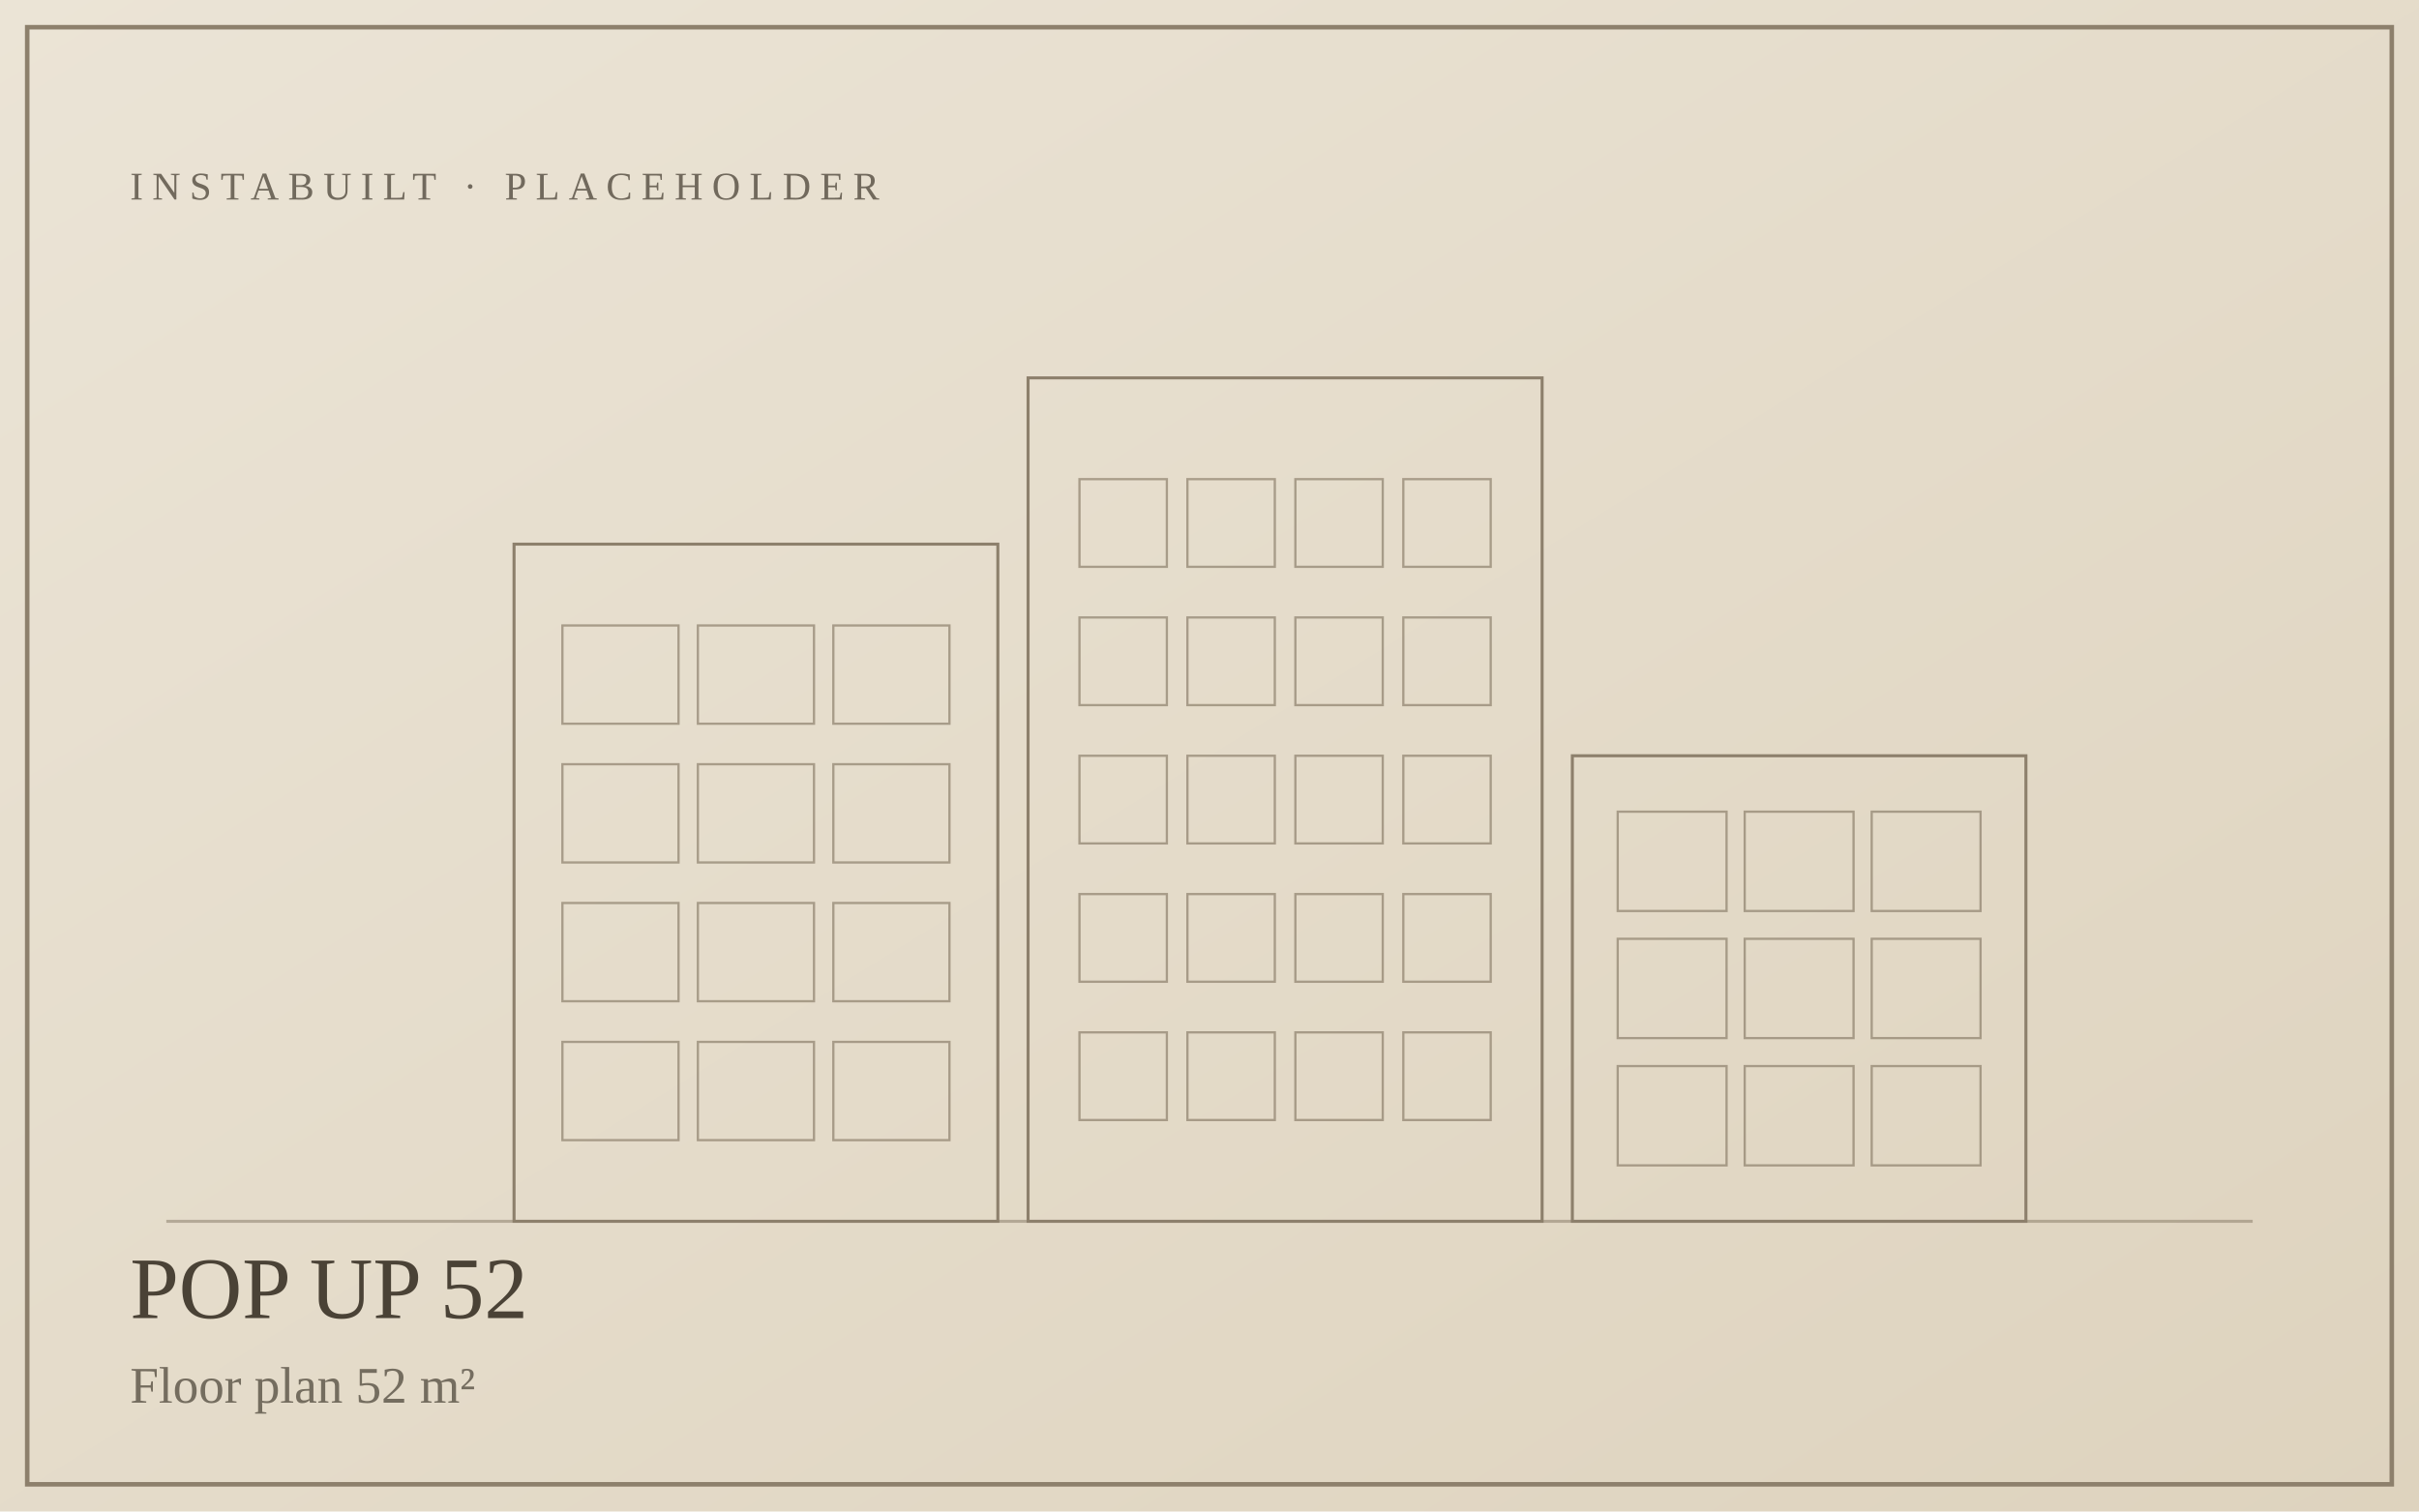
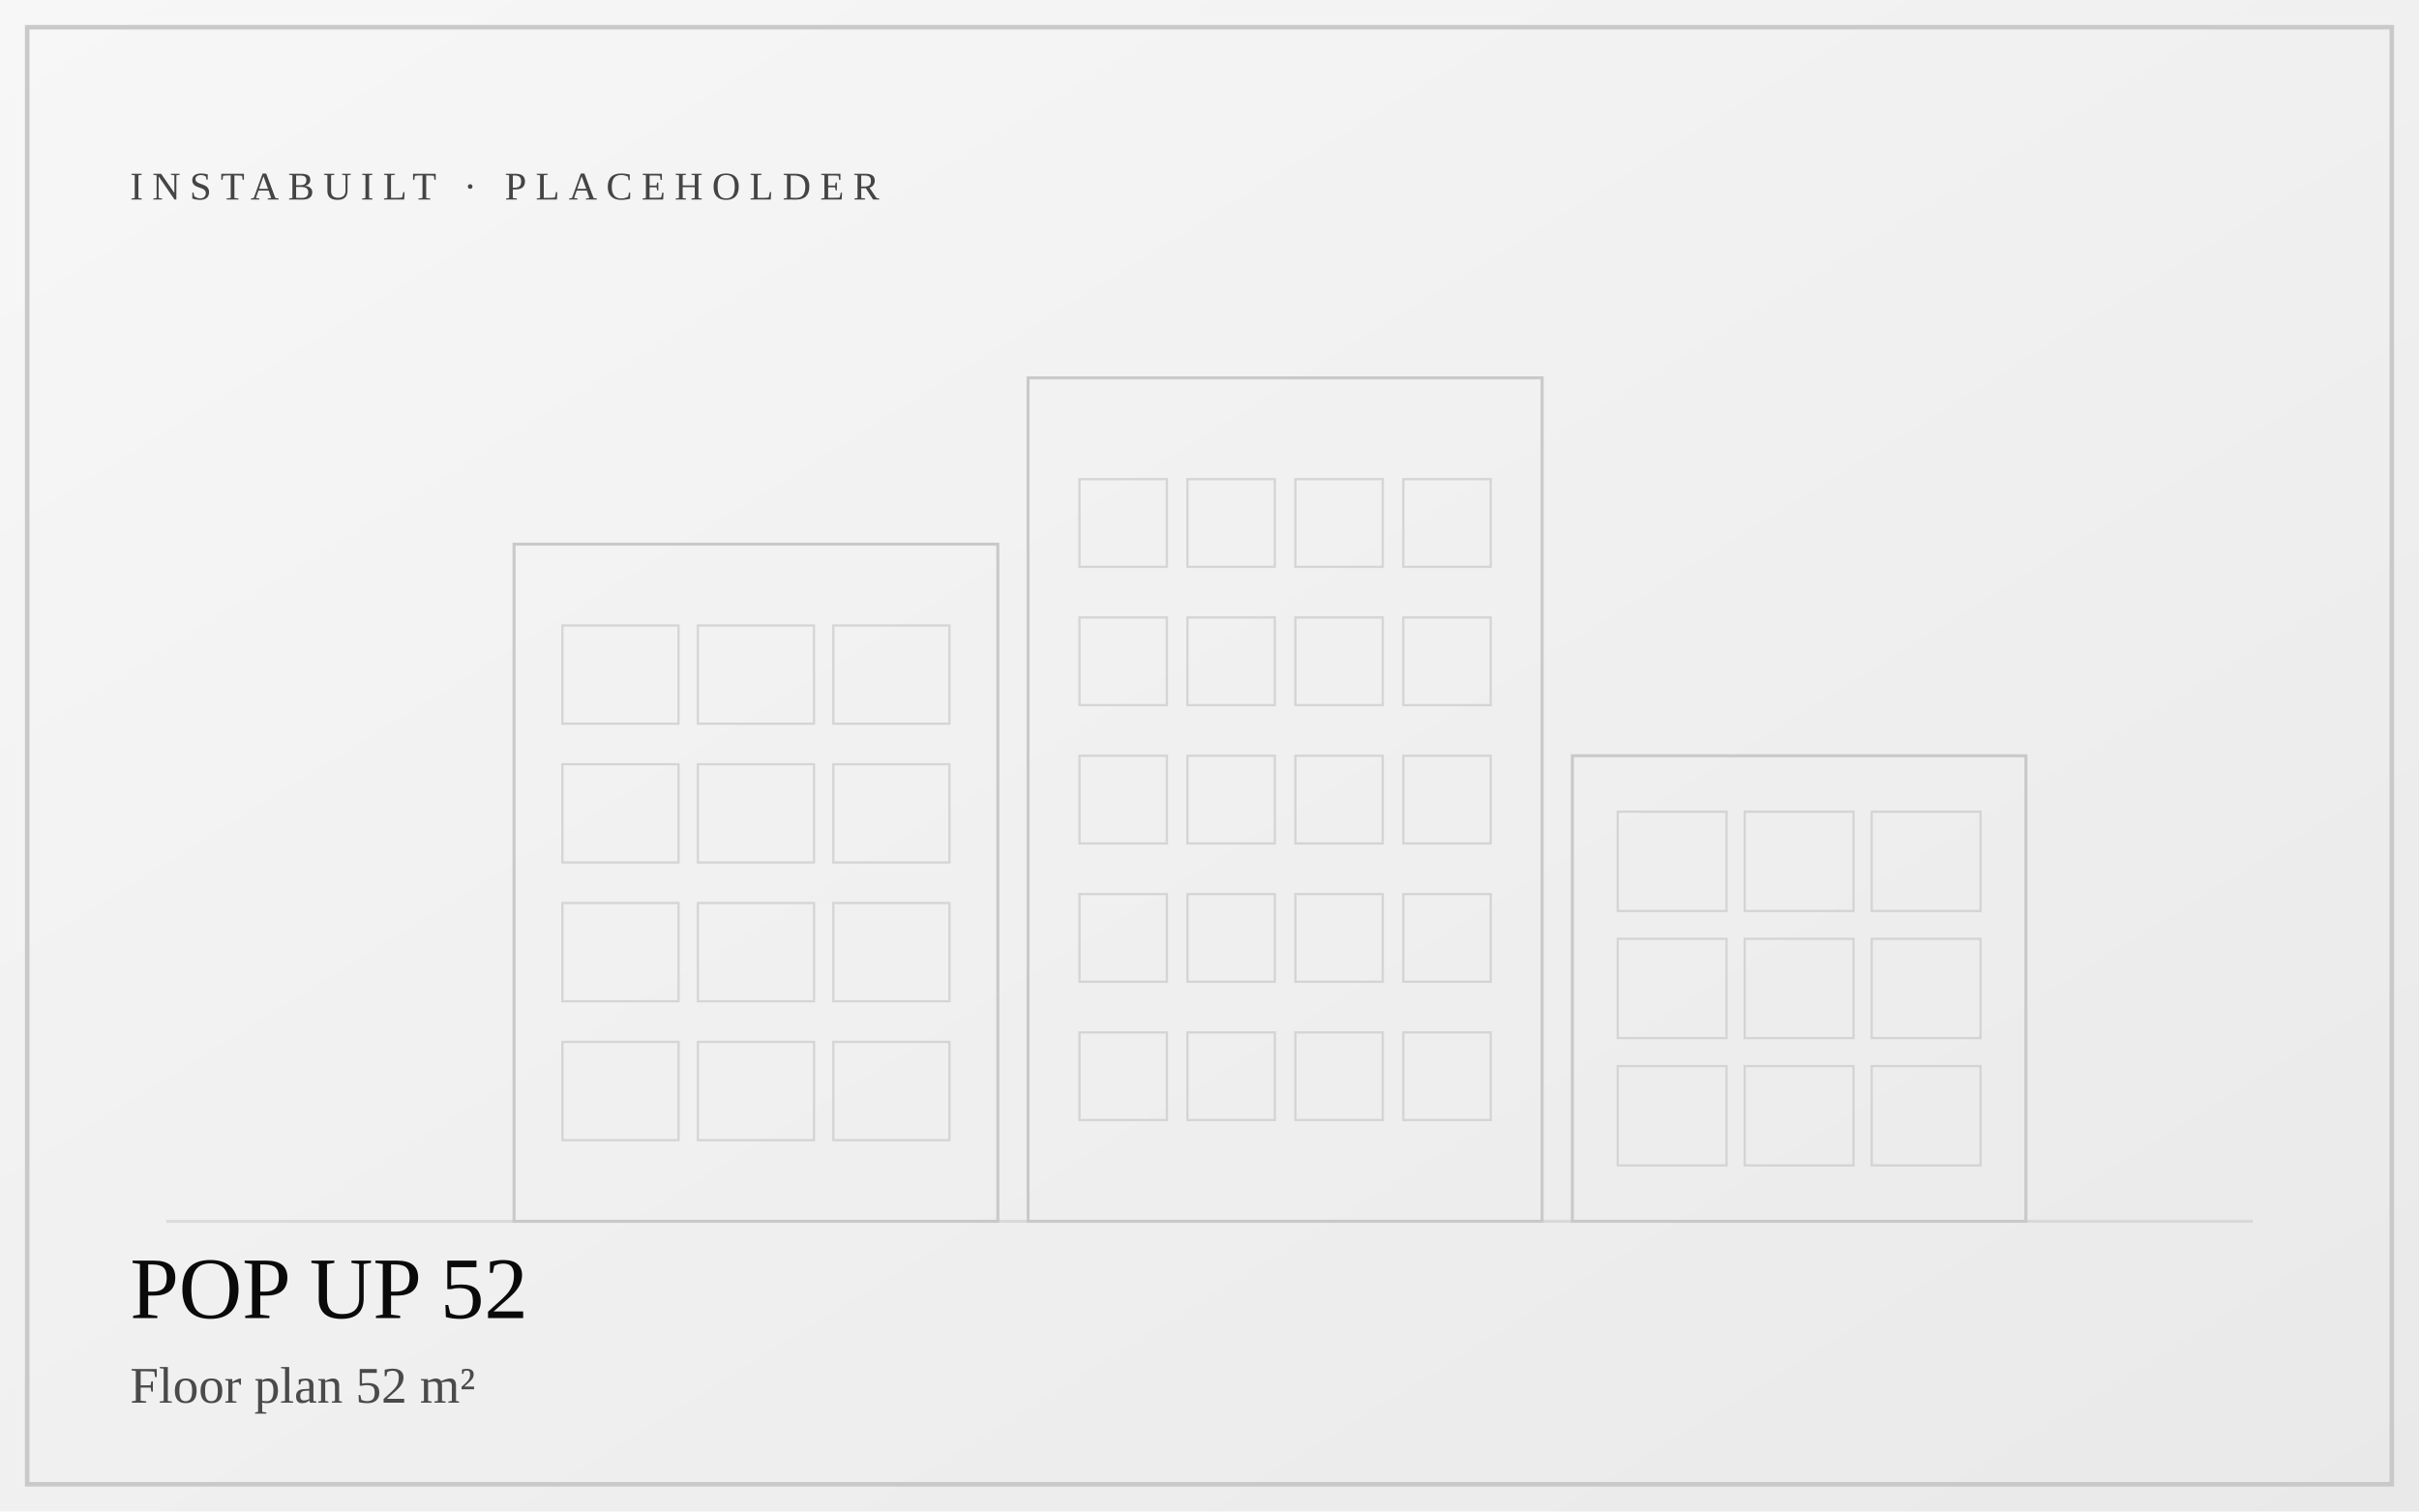
<svg xmlns="http://www.w3.org/2000/svg" width="1600" height="1000" viewBox="0 0 1600 1000" role="img" aria-label="POP UP 52 — Floor plan 52 m²">
  <defs>
    <linearGradient id="w" x1="0" y1="0" x2="1" y2="1">
-       <stop offset="0" stop-color="#EBE4D6" />
-       <stop offset="1" stop-color="#DED3BE" />
+       <stop offset="0" stop-color="#f7f7f7" />
+       <stop offset="1" stop-color="#e9e9e9" />
    </linearGradient>
  </defs>
  <rect width="1600" height="1000" fill="url(#w)" />
-   <line x1="110" y1="808" x2="1490" y2="808" stroke="#8D806C" stroke-width="2" opacity="0.55" />
-   <rect x="340" y="360" width="320" height="448" fill="none" stroke="#8D806C" stroke-width="2" />
-   <rect x="372.0" y="413.8" width="76.8" height="65.0" fill="none" stroke="#8D806C" stroke-width="1.5" opacity="0.7" />
-   <rect x="461.6" y="413.8" width="76.8" height="65.0" fill="none" stroke="#8D806C" stroke-width="1.5" opacity="0.7" />
-   <rect x="551.2" y="413.8" width="76.8" height="65.0" fill="none" stroke="#8D806C" stroke-width="1.5" opacity="0.7" />
-   <rect x="372.0" y="505.6" width="76.8" height="65.0" fill="none" stroke="#8D806C" stroke-width="1.5" opacity="0.7" />
-   <rect x="461.6" y="505.6" width="76.8" height="65.0" fill="none" stroke="#8D806C" stroke-width="1.5" opacity="0.7" />
-   <rect x="551.2" y="505.6" width="76.8" height="65.0" fill="none" stroke="#8D806C" stroke-width="1.5" opacity="0.7" />
-   <rect x="372.0" y="597.4" width="76.8" height="65.0" fill="none" stroke="#8D806C" stroke-width="1.5" opacity="0.7" />
-   <rect x="461.6" y="597.4" width="76.8" height="65.0" fill="none" stroke="#8D806C" stroke-width="1.5" opacity="0.7" />
-   <rect x="551.2" y="597.4" width="76.8" height="65.0" fill="none" stroke="#8D806C" stroke-width="1.5" opacity="0.7" />
-   <rect x="372.0" y="689.3" width="76.8" height="65.0" fill="none" stroke="#8D806C" stroke-width="1.5" opacity="0.7" />
-   <rect x="461.6" y="689.3" width="76.8" height="65.0" fill="none" stroke="#8D806C" stroke-width="1.5" opacity="0.7" />
-   <rect x="551.2" y="689.3" width="76.8" height="65.0" fill="none" stroke="#8D806C" stroke-width="1.5" opacity="0.7" />
-   <rect x="680" y="250" width="340" height="558" fill="none" stroke="#8D806C" stroke-width="2" />
-   <rect x="714.0" y="317.0" width="57.8" height="58.0" fill="none" stroke="#8D806C" stroke-width="1.5" opacity="0.7" />
-   <rect x="785.4" y="317.0" width="57.8" height="58.0" fill="none" stroke="#8D806C" stroke-width="1.5" opacity="0.7" />
-   <rect x="856.8" y="317.0" width="57.8" height="58.0" fill="none" stroke="#8D806C" stroke-width="1.5" opacity="0.7" />
-   <rect x="928.2" y="317.0" width="57.8" height="58.0" fill="none" stroke="#8D806C" stroke-width="1.5" opacity="0.7" />
-   <rect x="714.0" y="408.5" width="57.8" height="58.0" fill="none" stroke="#8D806C" stroke-width="1.5" opacity="0.7" />
-   <rect x="785.4" y="408.5" width="57.8" height="58.0" fill="none" stroke="#8D806C" stroke-width="1.5" opacity="0.7" />
-   <rect x="856.8" y="408.5" width="57.8" height="58.0" fill="none" stroke="#8D806C" stroke-width="1.5" opacity="0.7" />
-   <rect x="928.2" y="408.5" width="57.8" height="58.0" fill="none" stroke="#8D806C" stroke-width="1.5" opacity="0.7" />
-   <rect x="714.0" y="500.0" width="57.8" height="58.0" fill="none" stroke="#8D806C" stroke-width="1.5" opacity="0.7" />
-   <rect x="785.4" y="500.0" width="57.8" height="58.0" fill="none" stroke="#8D806C" stroke-width="1.5" opacity="0.7" />
-   <rect x="856.8" y="500.0" width="57.8" height="58.0" fill="none" stroke="#8D806C" stroke-width="1.5" opacity="0.7" />
-   <rect x="928.2" y="500.0" width="57.8" height="58.0" fill="none" stroke="#8D806C" stroke-width="1.5" opacity="0.7" />
-   <rect x="714.0" y="591.5" width="57.8" height="58.0" fill="none" stroke="#8D806C" stroke-width="1.5" opacity="0.7" />
-   <rect x="785.4" y="591.5" width="57.8" height="58.0" fill="none" stroke="#8D806C" stroke-width="1.5" opacity="0.7" />
-   <rect x="856.8" y="591.5" width="57.8" height="58.0" fill="none" stroke="#8D806C" stroke-width="1.5" opacity="0.7" />
-   <rect x="928.2" y="591.5" width="57.8" height="58.0" fill="none" stroke="#8D806C" stroke-width="1.5" opacity="0.7" />
-   <rect x="714.0" y="683.0" width="57.8" height="58.0" fill="none" stroke="#8D806C" stroke-width="1.5" opacity="0.7" />
-   <rect x="785.4" y="683.0" width="57.8" height="58.0" fill="none" stroke="#8D806C" stroke-width="1.5" opacity="0.7" />
-   <rect x="856.8" y="683.0" width="57.8" height="58.0" fill="none" stroke="#8D806C" stroke-width="1.5" opacity="0.7" />
-   <rect x="928.2" y="683.0" width="57.8" height="58.0" fill="none" stroke="#8D806C" stroke-width="1.5" opacity="0.7" />
-   <rect x="1040" y="500" width="300" height="308" fill="none" stroke="#8D806C" stroke-width="2" />
-   <rect x="1070.0" y="537.0" width="72.0" height="65.7" fill="none" stroke="#8D806C" stroke-width="1.5" opacity="0.7" />
-   <rect x="1154.0" y="537.0" width="72.0" height="65.7" fill="none" stroke="#8D806C" stroke-width="1.5" opacity="0.7" />
-   <rect x="1238.0" y="537.0" width="72.0" height="65.7" fill="none" stroke="#8D806C" stroke-width="1.5" opacity="0.7" />
-   <rect x="1070.0" y="621.1" width="72.0" height="65.7" fill="none" stroke="#8D806C" stroke-width="1.5" opacity="0.7" />
-   <rect x="1154.0" y="621.1" width="72.0" height="65.7" fill="none" stroke="#8D806C" stroke-width="1.5" opacity="0.7" />
-   <rect x="1238.0" y="621.1" width="72.0" height="65.7" fill="none" stroke="#8D806C" stroke-width="1.5" opacity="0.7" />
-   <rect x="1070.0" y="705.3" width="72.0" height="65.7" fill="none" stroke="#8D806C" stroke-width="1.5" opacity="0.7" />
-   <rect x="1154.0" y="705.3" width="72.0" height="65.7" fill="none" stroke="#8D806C" stroke-width="1.5" opacity="0.7" />
-   <rect x="1238.0" y="705.3" width="72.0" height="65.7" fill="none" stroke="#8D806C" stroke-width="1.5" opacity="0.7" />
-   <rect x="18" y="18" width="1564" height="964" fill="none" stroke="#8D806C" stroke-width="3" />
-   <text x="86" y="132" font-family="Georgia, 'Times New Roman', serif" font-size="26" letter-spacing="6" fill="#4A4236" opacity="0.75">INSTABUILT · PLACEHOLDER</text>
-   <text x="86" y="872" font-family="Georgia, 'Times New Roman', serif" font-size="58" fill="#4A4236">POP UP 52</text>
-   <text x="86" y="928" font-family="Georgia, 'Times New Roman', serif" font-size="34" fill="#4A4236" opacity="0.72">Floor plan 52 m²</text>
+   <line x1="110" y1="808" x2="1490" y2="808" stroke="#c9c9c9" stroke-width="2" opacity="0.55" />
+   <rect x="340" y="360" width="320" height="448" fill="none" stroke="#c9c9c9" stroke-width="2" />
+   <rect x="372.0" y="413.8" width="76.8" height="65.0" fill="none" stroke="#c9c9c9" stroke-width="1.5" opacity="0.7" />
+   <rect x="461.6" y="413.8" width="76.8" height="65.0" fill="none" stroke="#c9c9c9" stroke-width="1.5" opacity="0.7" />
+   <rect x="551.2" y="413.8" width="76.8" height="65.0" fill="none" stroke="#c9c9c9" stroke-width="1.5" opacity="0.7" />
+   <rect x="372.0" y="505.6" width="76.8" height="65.0" fill="none" stroke="#c9c9c9" stroke-width="1.5" opacity="0.7" />
+   <rect x="461.6" y="505.6" width="76.8" height="65.0" fill="none" stroke="#c9c9c9" stroke-width="1.5" opacity="0.7" />
+   <rect x="551.2" y="505.6" width="76.8" height="65.0" fill="none" stroke="#c9c9c9" stroke-width="1.5" opacity="0.7" />
+   <rect x="372.0" y="597.4" width="76.8" height="65.0" fill="none" stroke="#c9c9c9" stroke-width="1.5" opacity="0.7" />
+   <rect x="461.6" y="597.4" width="76.8" height="65.0" fill="none" stroke="#c9c9c9" stroke-width="1.5" opacity="0.7" />
+   <rect x="551.2" y="597.4" width="76.8" height="65.0" fill="none" stroke="#c9c9c9" stroke-width="1.5" opacity="0.7" />
+   <rect x="372.0" y="689.3" width="76.8" height="65.0" fill="none" stroke="#c9c9c9" stroke-width="1.5" opacity="0.7" />
+   <rect x="461.6" y="689.3" width="76.8" height="65.0" fill="none" stroke="#c9c9c9" stroke-width="1.5" opacity="0.7" />
+   <rect x="551.2" y="689.3" width="76.8" height="65.0" fill="none" stroke="#c9c9c9" stroke-width="1.5" opacity="0.7" />
+   <rect x="680" y="250" width="340" height="558" fill="none" stroke="#c9c9c9" stroke-width="2" />
+   <rect x="714.0" y="317.0" width="57.8" height="58.0" fill="none" stroke="#c9c9c9" stroke-width="1.5" opacity="0.7" />
+   <rect x="785.4" y="317.0" width="57.8" height="58.0" fill="none" stroke="#c9c9c9" stroke-width="1.5" opacity="0.7" />
+   <rect x="856.8" y="317.0" width="57.8" height="58.0" fill="none" stroke="#c9c9c9" stroke-width="1.5" opacity="0.7" />
+   <rect x="928.2" y="317.0" width="57.8" height="58.0" fill="none" stroke="#c9c9c9" stroke-width="1.5" opacity="0.7" />
+   <rect x="714.0" y="408.5" width="57.8" height="58.0" fill="none" stroke="#c9c9c9" stroke-width="1.5" opacity="0.7" />
+   <rect x="785.4" y="408.5" width="57.8" height="58.0" fill="none" stroke="#c9c9c9" stroke-width="1.5" opacity="0.7" />
+   <rect x="856.8" y="408.5" width="57.8" height="58.0" fill="none" stroke="#c9c9c9" stroke-width="1.5" opacity="0.7" />
+   <rect x="928.2" y="408.5" width="57.8" height="58.0" fill="none" stroke="#c9c9c9" stroke-width="1.5" opacity="0.7" />
+   <rect x="714.0" y="500.0" width="57.8" height="58.0" fill="none" stroke="#c9c9c9" stroke-width="1.5" opacity="0.7" />
+   <rect x="785.4" y="500.0" width="57.8" height="58.0" fill="none" stroke="#c9c9c9" stroke-width="1.5" opacity="0.7" />
+   <rect x="856.8" y="500.0" width="57.8" height="58.0" fill="none" stroke="#c9c9c9" stroke-width="1.5" opacity="0.7" />
+   <rect x="928.2" y="500.0" width="57.8" height="58.0" fill="none" stroke="#c9c9c9" stroke-width="1.5" opacity="0.7" />
+   <rect x="714.0" y="591.5" width="57.8" height="58.0" fill="none" stroke="#c9c9c9" stroke-width="1.5" opacity="0.7" />
+   <rect x="785.4" y="591.5" width="57.8" height="58.0" fill="none" stroke="#c9c9c9" stroke-width="1.5" opacity="0.7" />
+   <rect x="856.8" y="591.5" width="57.8" height="58.0" fill="none" stroke="#c9c9c9" stroke-width="1.5" opacity="0.7" />
+   <rect x="928.2" y="591.5" width="57.8" height="58.0" fill="none" stroke="#c9c9c9" stroke-width="1.5" opacity="0.7" />
+   <rect x="714.0" y="683.0" width="57.8" height="58.0" fill="none" stroke="#c9c9c9" stroke-width="1.5" opacity="0.7" />
+   <rect x="785.4" y="683.0" width="57.8" height="58.0" fill="none" stroke="#c9c9c9" stroke-width="1.5" opacity="0.7" />
+   <rect x="856.8" y="683.0" width="57.8" height="58.0" fill="none" stroke="#c9c9c9" stroke-width="1.5" opacity="0.7" />
+   <rect x="928.2" y="683.0" width="57.8" height="58.0" fill="none" stroke="#c9c9c9" stroke-width="1.5" opacity="0.7" />
+   <rect x="1040" y="500" width="300" height="308" fill="none" stroke="#c9c9c9" stroke-width="2" />
+   <rect x="1070.0" y="537.0" width="72.0" height="65.7" fill="none" stroke="#c9c9c9" stroke-width="1.5" opacity="0.7" />
+   <rect x="1154.0" y="537.0" width="72.0" height="65.7" fill="none" stroke="#c9c9c9" stroke-width="1.5" opacity="0.7" />
+   <rect x="1238.0" y="537.0" width="72.0" height="65.7" fill="none" stroke="#c9c9c9" stroke-width="1.5" opacity="0.7" />
+   <rect x="1070.0" y="621.1" width="72.0" height="65.7" fill="none" stroke="#c9c9c9" stroke-width="1.5" opacity="0.7" />
+   <rect x="1154.0" y="621.1" width="72.0" height="65.7" fill="none" stroke="#c9c9c9" stroke-width="1.5" opacity="0.7" />
+   <rect x="1238.0" y="621.1" width="72.0" height="65.7" fill="none" stroke="#c9c9c9" stroke-width="1.5" opacity="0.7" />
+   <rect x="1070.0" y="705.3" width="72.0" height="65.7" fill="none" stroke="#c9c9c9" stroke-width="1.5" opacity="0.7" />
+   <rect x="1154.0" y="705.3" width="72.0" height="65.7" fill="none" stroke="#c9c9c9" stroke-width="1.5" opacity="0.7" />
+   <rect x="1238.0" y="705.3" width="72.0" height="65.7" fill="none" stroke="#c9c9c9" stroke-width="1.5" opacity="0.7" />
+   <rect x="18" y="18" width="1564" height="964" fill="none" stroke="#c9c9c9" stroke-width="3" />
+   <text x="86" y="132" font-family="Georgia, 'Times New Roman', serif" font-size="26" letter-spacing="6" fill="#0a0a0a" opacity="0.75">INSTABUILT · PLACEHOLDER</text>
+   <text x="86" y="872" font-family="Georgia, 'Times New Roman', serif" font-size="58" fill="#0a0a0a">POP UP 52</text>
+   <text x="86" y="928" font-family="Georgia, 'Times New Roman', serif" font-size="34" fill="#0a0a0a" opacity="0.72">Floor plan 52 m²</text>
</svg>
